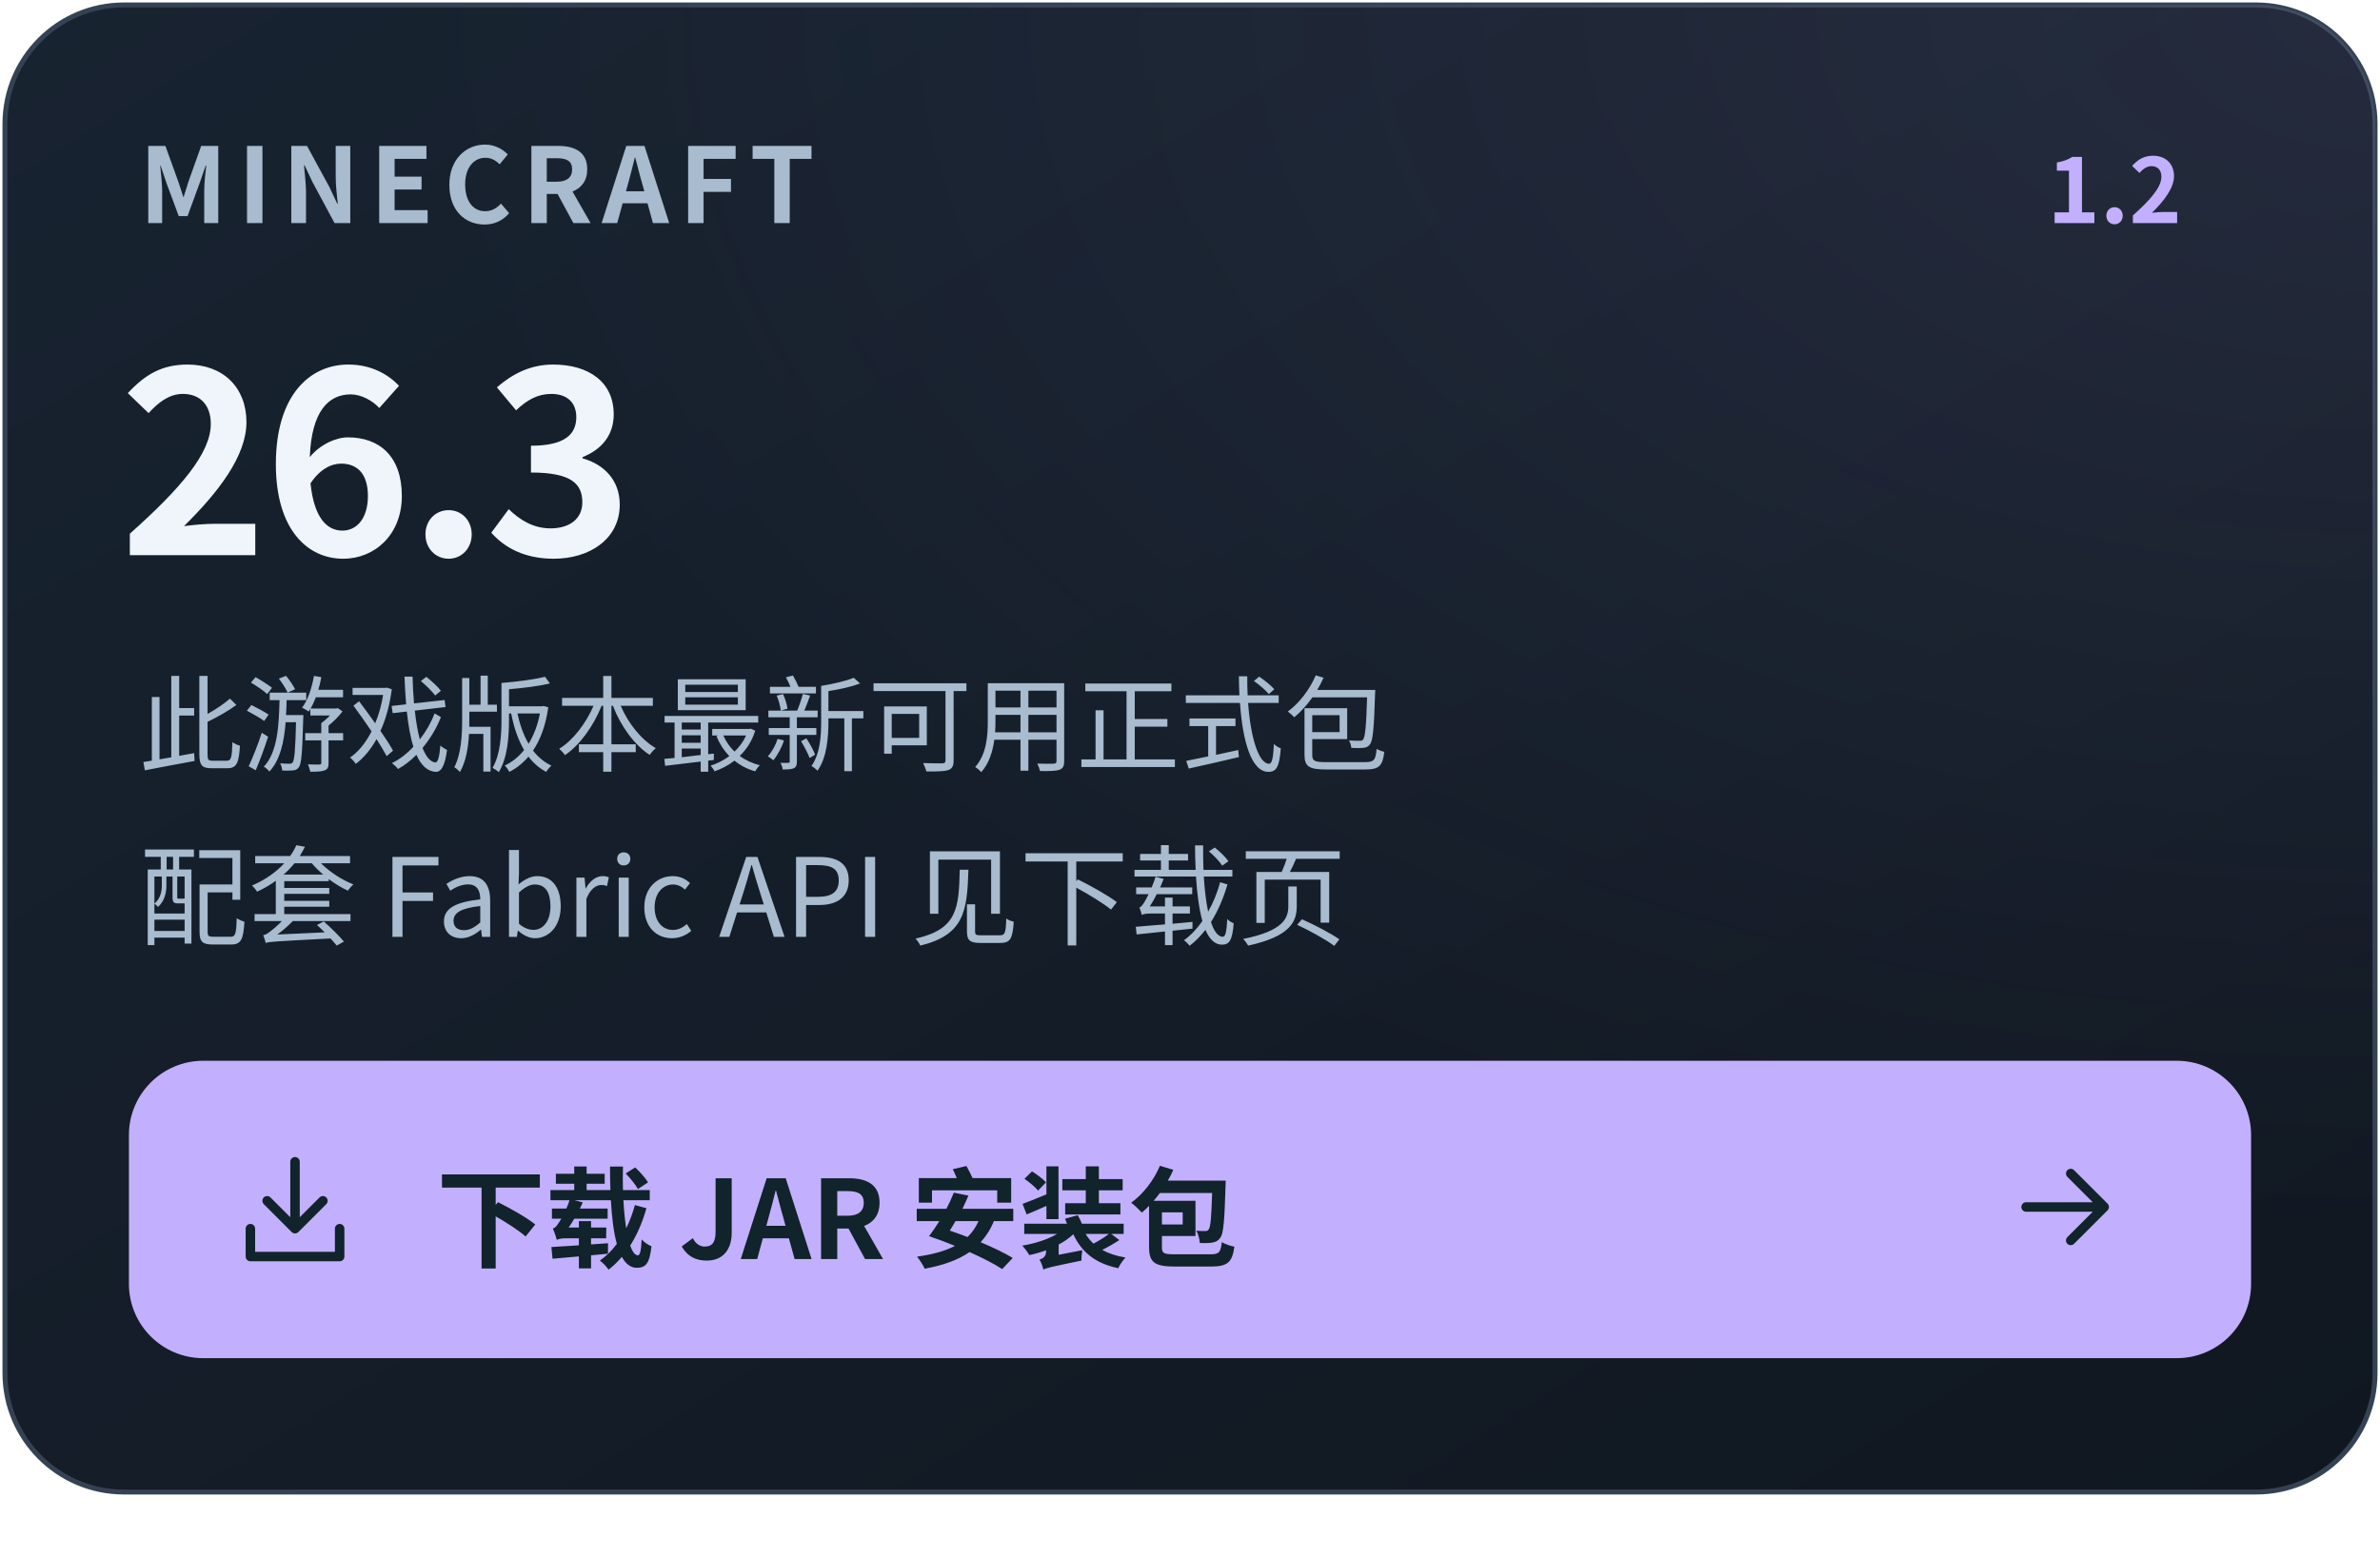
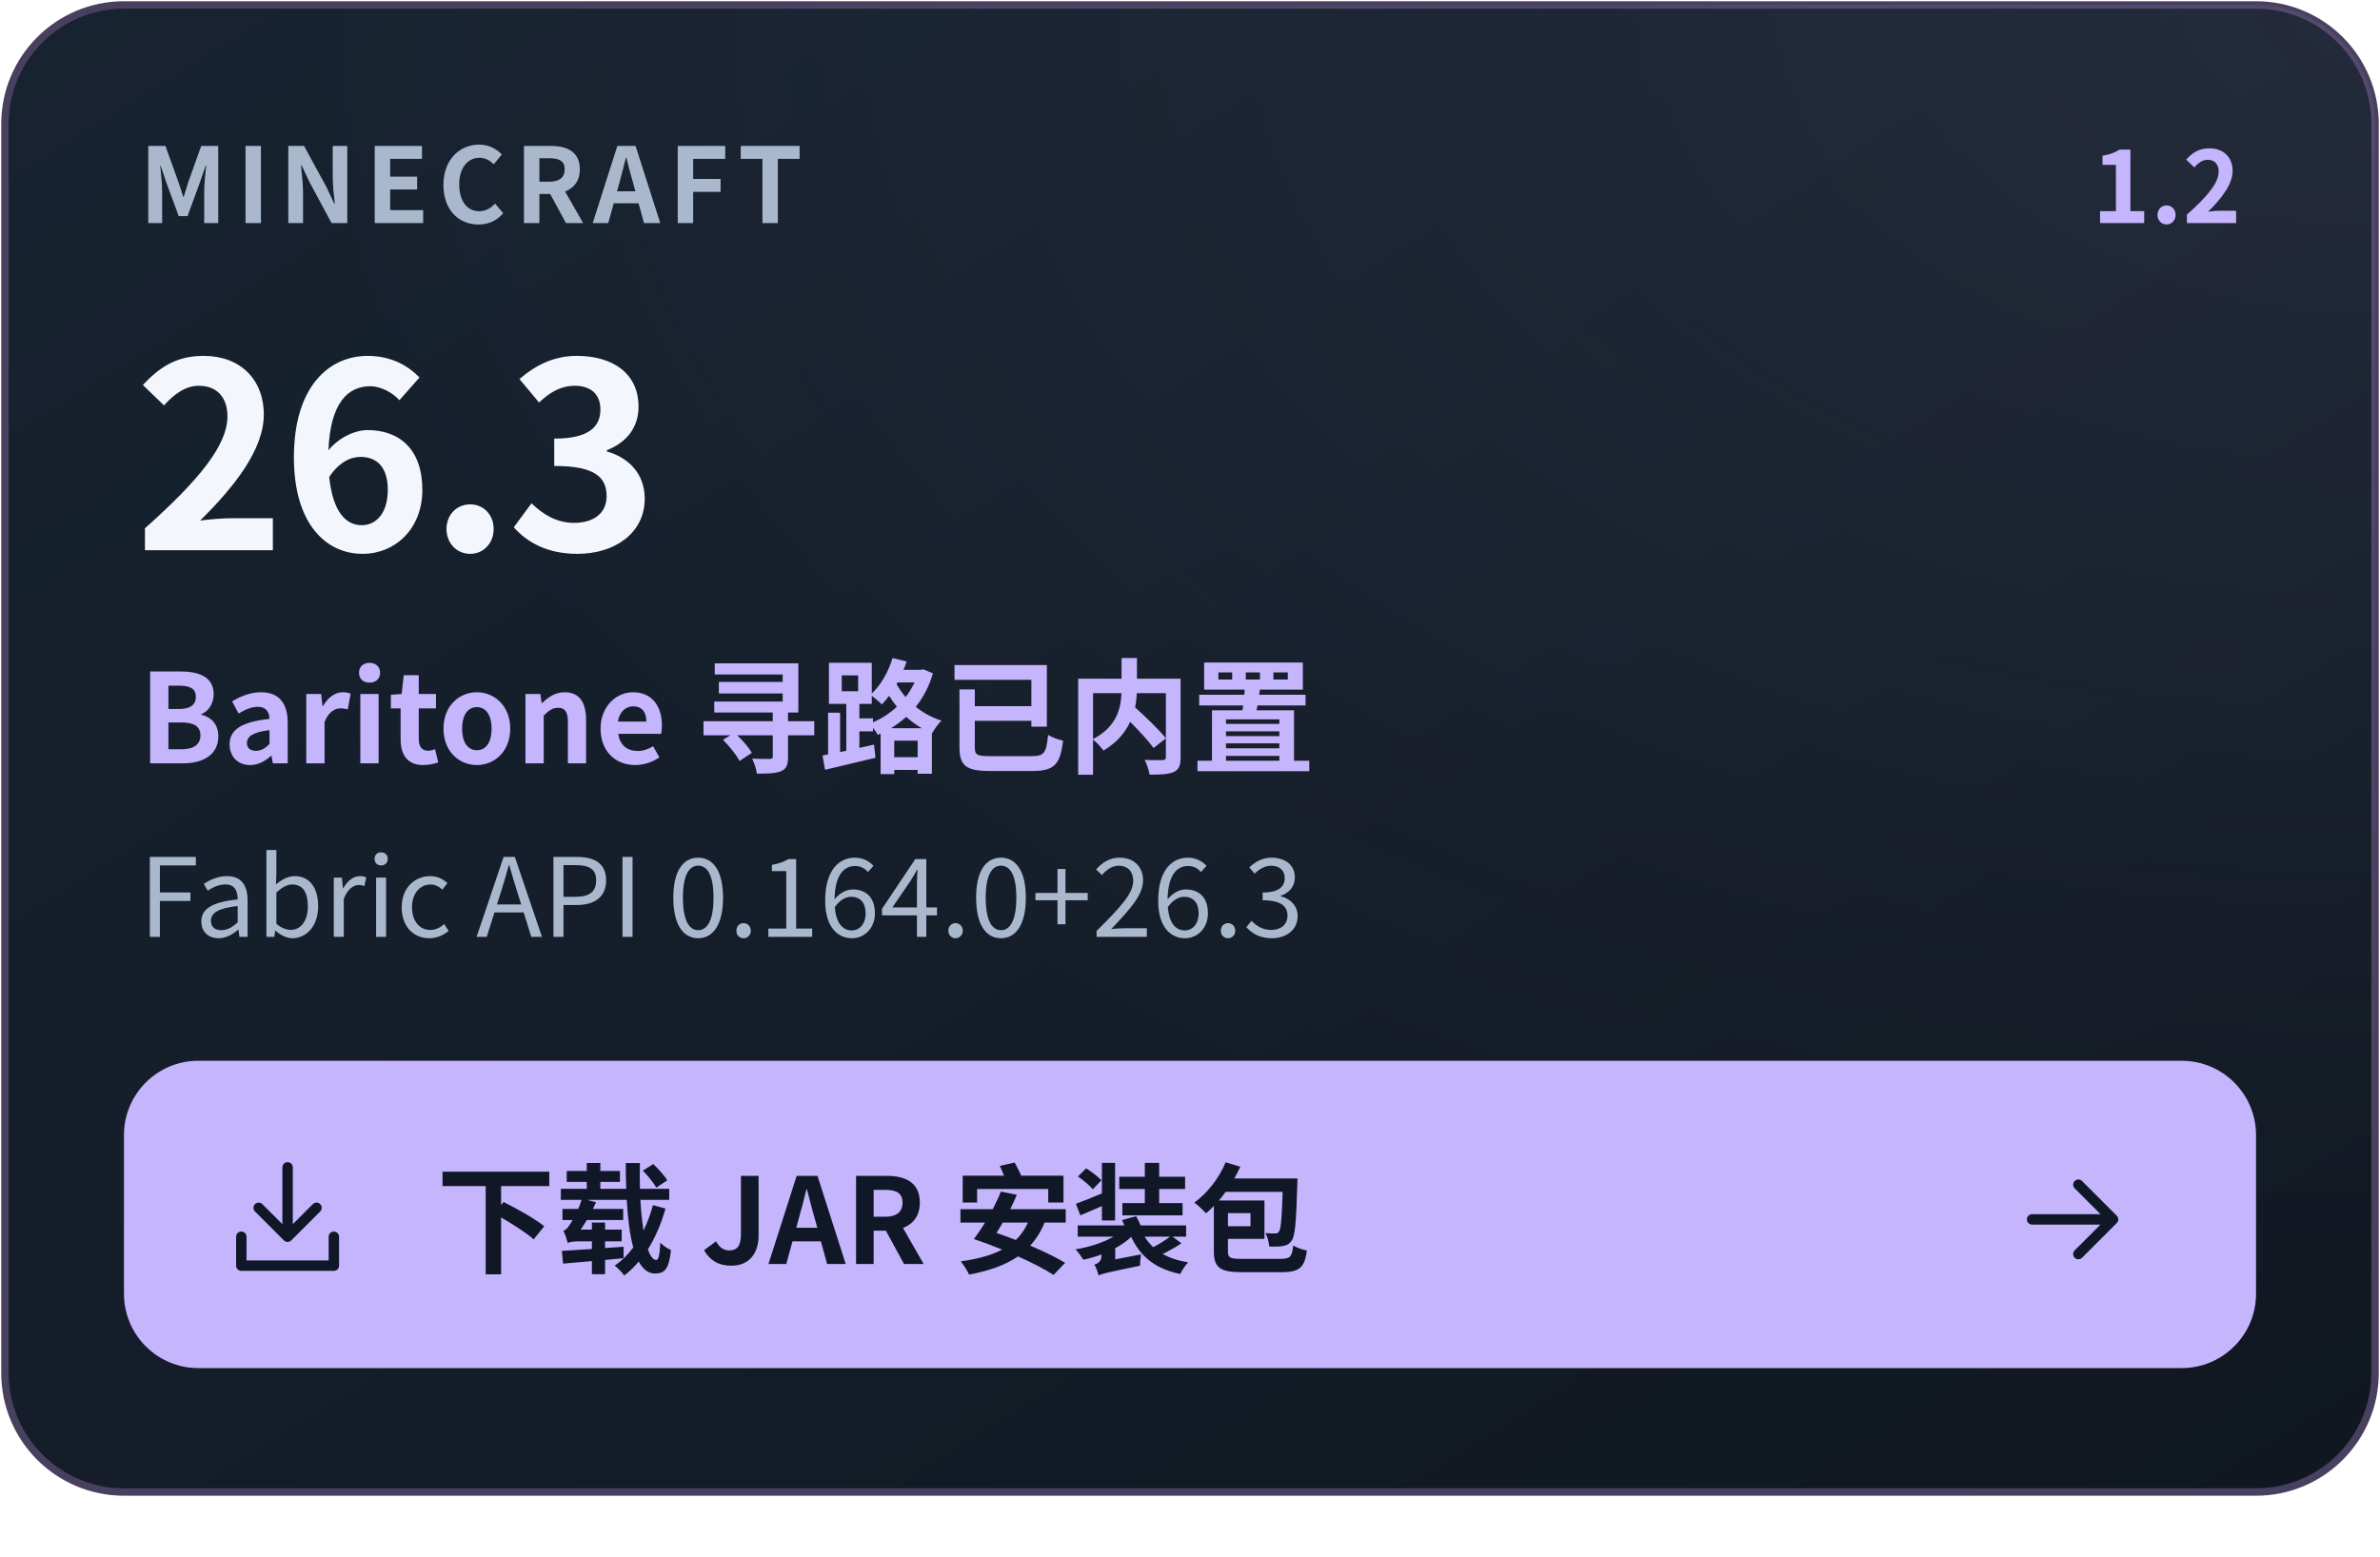
- <svg xmlns="http://www.w3.org/2000/svg" width="480" height="314" viewBox="0 0 480 314" role="img" aria-label="下载 Minecraft 26.3 JAR · 最新可用正式版 1.2">
+ <svg xmlns="http://www.w3.org/2000/svg" width="480" height="314" viewBox="0 0 480 314" role="img" aria-label="下载 Minecraft 26.3 JAR · 正式版 1.2 · Baritone 寻路已内置">
  <defs>
    <linearGradient id="bg" x1="0" y1="0" x2="1" y2="1">
      <stop stop-color="#182331" />
      <stop offset="1" stop-color="#101720" />
    </linearGradient>
    <radialGradient id="glow" cx="100%" cy="0%" r="110%">
-       <stop stop-color="#c2b0ff" stop-opacity=".10" />
-       <stop offset=".75" stop-color="#c2b0ff" stop-opacity="0" />
+       <stop stop-color="#C4B5FD" stop-opacity=".09" />
+       <stop offset=".8" stop-color="#C4B5FD" stop-opacity="0" />
    </radialGradient>
-     <clipPath id="round">
-       <rect x="1" y="1" width="478" height="300" rx="24" />
-     </clipPath>
  </defs>
  <g font-family="Segoe UI, Microsoft YaHei, Noto Sans CJK SC, PingFang SC, Arial, sans-serif">
-     <rect x="1" y="1" width="478" height="300" rx="24" fill="url(#bg)" stroke="#344253" />
+     <rect x="1" y="1" width="478" height="300" rx="24" fill="url(#bg)" stroke="#49405F" stroke-width="1.5" />
    <rect x="1" y="1" width="478" height="300" rx="24" fill="url(#glow)" />
-     <text x="28" y="45" font-size="21" fill="#a8bbcf" font-weight="600" letter-spacing="2">MINECRAFT</text>
-     <text x="440" y="45" font-size="18" fill="#c2b0ff" font-weight="600" id="release-version" text-anchor="end">1.2</text>
-     <text x="24" y="112" font-size="51" fill="#f0f5fc" font-weight="650" letter-spacing="-1">26.3</text>
-     <text x="28" y="154" font-size="21" fill="#a8bbcf" font-weight="400" id="download-note">此游戏版本最新可用正式包</text>
-     <text x="28" y="189" font-size="22" fill="#a8bbcf" font-weight="400" id="fabric-api">配套 Fabric API 见下载页</text>
-     <rect x="26" y="214" width="428" height="60" rx="15" fill="#c2b0ff" />
-     <g transform="translate(46 231) scale(1.125)" fill="none" stroke="#11232b" stroke-width="1.7" stroke-linecap="round" stroke-linejoin="round">
+     <text x="28" y="45" font-size="21" fill="#A9B8CC" font-weight="600" letter-spacing="1.7">MINECRAFT</text>
+     <text x="452" y="45" font-size="20" fill="#C4B5FD" font-weight="650" id="release-version" text-anchor="end">1.2</text>
+     <text x="27" y="111" font-size="52" fill="#F3F6FC" font-weight="700" id="game-version" letter-spacing="-1">26.3</text>
+     <text x="28" y="154" font-size="25" fill="#C4B5FD" font-weight="600" id="download-note">Baritone 寻路已内置</text>
+     <text x="28" y="189" font-size="22" fill="#A9B8CC" font-weight="400" id="fabric-api">Fabric API  0.164.0+26.3</text>
+     <rect x="25" y="214" width="430" height="62" rx="15" fill="#C4B5FD" />
+     <g transform="translate(44 232) scale(1.166667)" fill="none" stroke="#101828" stroke-width="1.8" stroke-linecap="round" stroke-linejoin="round">
      <path d="M12 3v12m-5-5 5 5 5-5M4 15v5h16v-5" />
    </g>
-     <text x="88" y="254" font-size="22" fill="#11232b" font-weight="650">下载 JAR 安装包</text>
-     <g transform="translate(403 230) scale(1.125)" fill="none" stroke="#11232b" stroke-width="1.7" stroke-linecap="round" stroke-linejoin="round">
+     <text x="88" y="255" font-size="24" fill="#101828" font-weight="650">下载 JAR 安装包</text>
+     <g transform="translate(404 232) scale(1.166667)" fill="none" stroke="#101828" stroke-width="1.8" stroke-linecap="round" stroke-linejoin="round">
      <path d="M5 12h14m-6-6 6 6-6 6" />
    </g>
  </g>
</svg>
